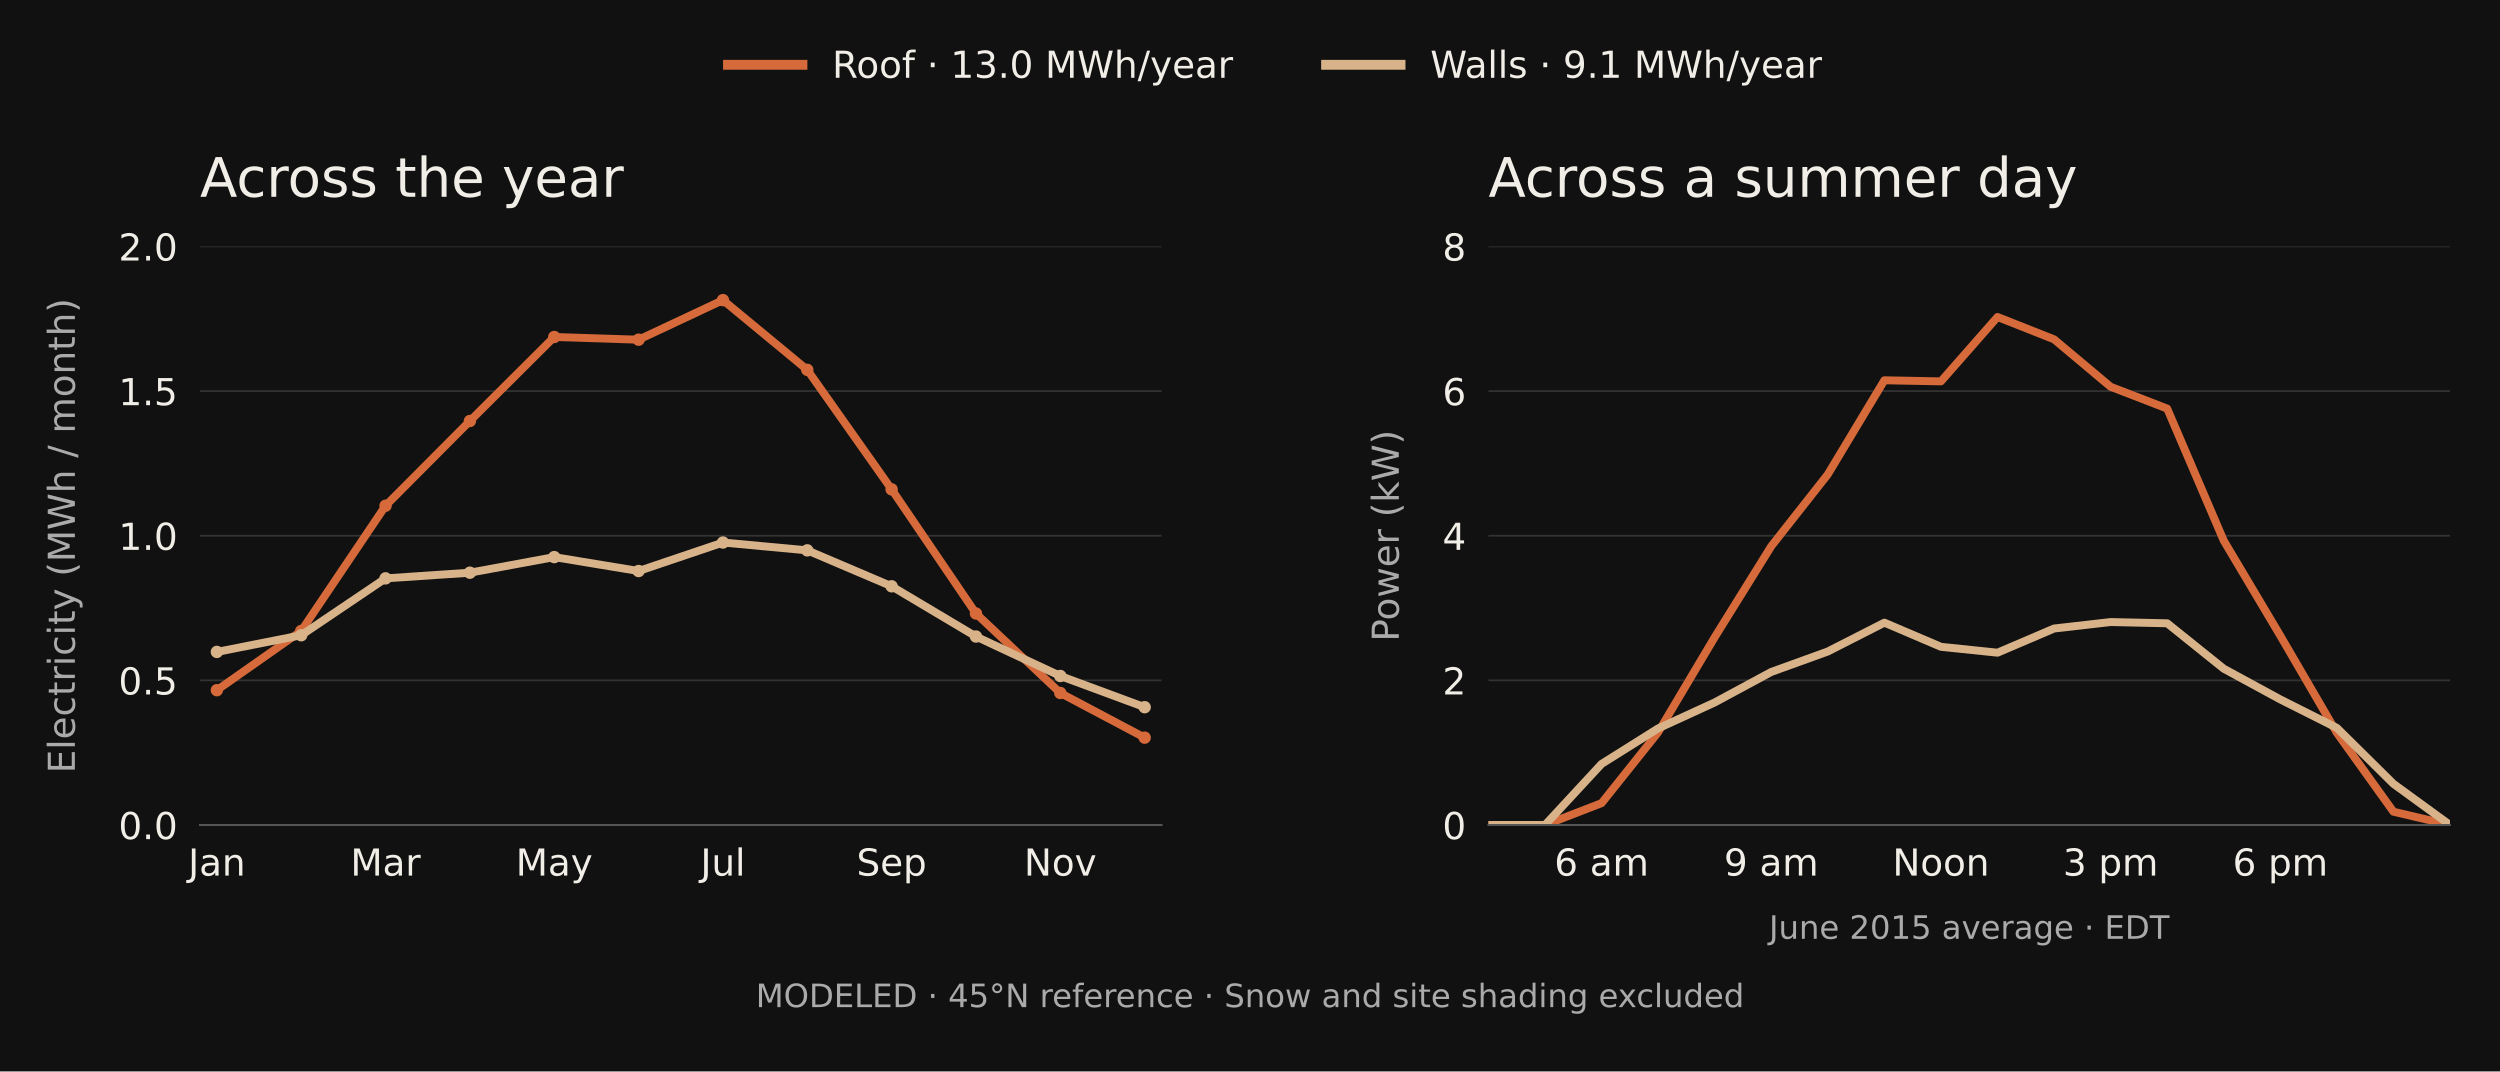
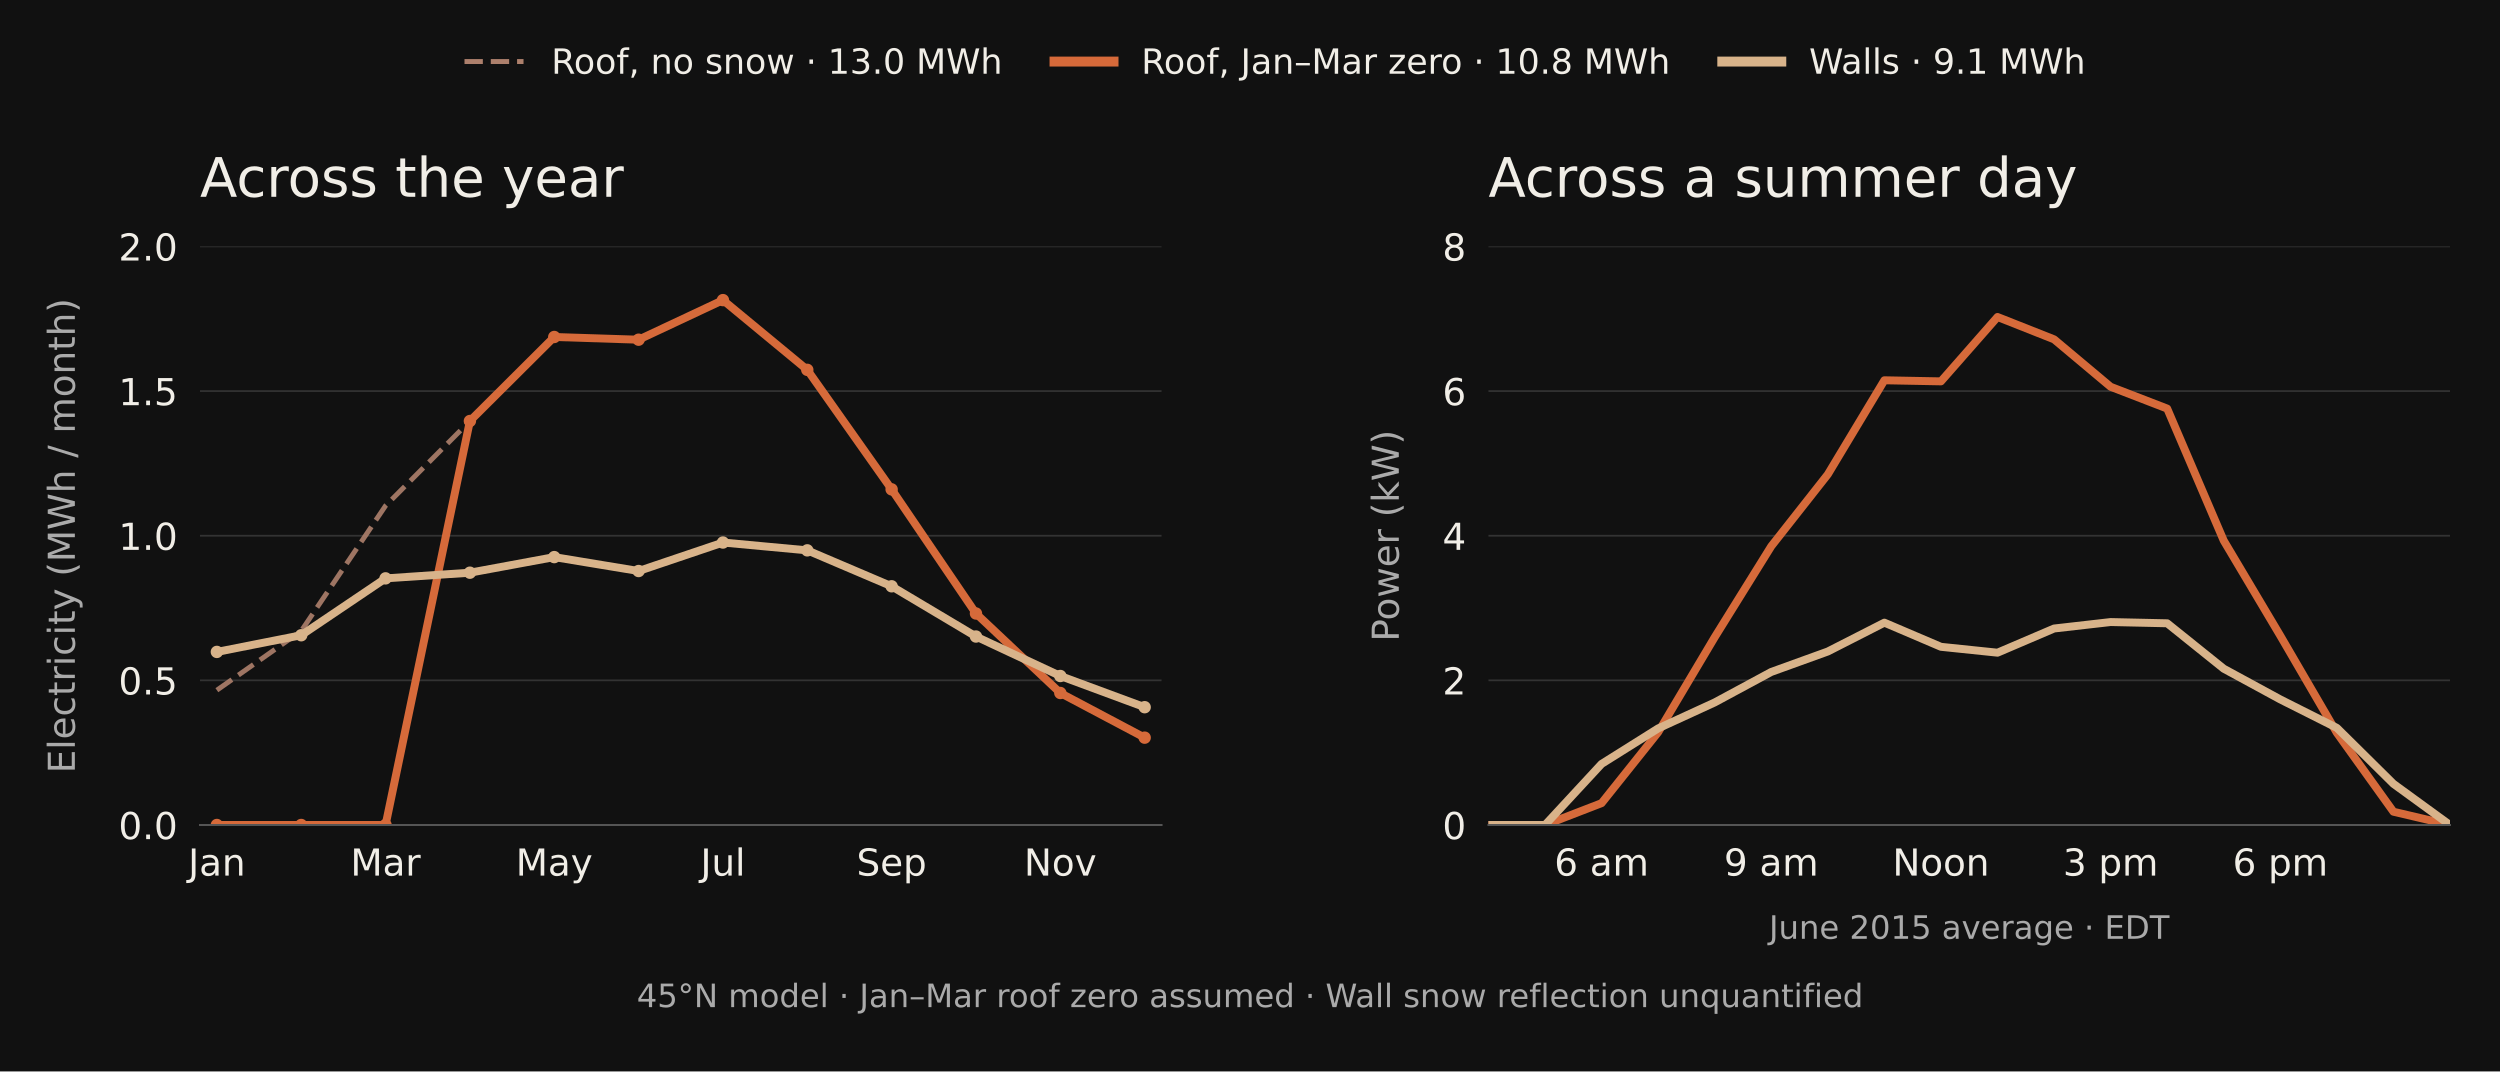
<svg xmlns="http://www.w3.org/2000/svg" xmlns:xlink="http://www.w3.org/1999/xlink" width="1008pt" height="432pt" viewBox="0 0 1008 432" version="1.1">
  <defs>
    <style type="text/css">*{stroke-linejoin: round; stroke-linecap: butt}</style>
  </defs>
  <g id="figure_1">
    <g id="patch_1">
      <path d="M 0 432 L 1008 432 L 1008 0 L 0 0 z " style="fill: #111111" />
    </g>
    <g id="axes_1">
      <g id="patch_2">
        <path d="M 80.64 332.64 L 468.332 332.64 L 468.332 99.36 L 80.64 99.36 z " style="fill: #111111" />
      </g>
      <g id="matplotlib.axis_1">
        <g id="xtick_1">
          <g id="line2d_1" />
          <g id="text_1">
            <text style="font-size: 15px; font-family: 'DejaVu Sans'; text-anchor: middle; fill: #f1eee7" x="87.442" y="353.036" transform="rotate(-0 87.44162 353.0365)">Jan</text>
          </g>
        </g>
        <g id="xtick_2">
          <g id="line2d_2" />
          <g id="text_2">
            <text style="font-size: 15px; font-family: 'DejaVu Sans'; text-anchor: middle; fill: #f1eee7" x="155.458" y="353.036" transform="rotate(-0 155.4578 353.0365)">Mar</text>
          </g>
        </g>
        <g id="xtick_3">
          <g id="line2d_3" />
          <g id="text_3">
            <text style="font-size: 15px; font-family: 'DejaVu Sans'; text-anchor: middle; fill: #f1eee7" x="223.474" y="353.036" transform="rotate(-0 223.474 353.0365)">May</text>
          </g>
        </g>
        <g id="xtick_4">
          <g id="line2d_4" />
          <g id="text_4">
            <text style="font-size: 15px; font-family: 'DejaVu Sans'; text-anchor: middle; fill: #f1eee7" x="291.49" y="353.038" transform="rotate(-0 291.4902 353.0377)">Jul</text>
          </g>
        </g>
        <g id="xtick_5">
          <g id="line2d_5" />
          <g id="text_5">
            <text style="font-size: 15px; font-family: 'DejaVu Sans'; text-anchor: middle; fill: #f1eee7" x="359.506" y="353.036" transform="rotate(-0 359.5064 353.0365)">Sep</text>
          </g>
        </g>
        <g id="xtick_6">
          <g id="line2d_6" />
          <g id="text_6">
            <text style="font-size: 15px; font-family: 'DejaVu Sans'; text-anchor: middle; fill: #f1eee7" x="427.523" y="353.036" transform="rotate(-0 427.5226 353.0365)">Nov</text>
          </g>
        </g>
      </g>
      <g id="matplotlib.axis_2">
        <g id="ytick_1">
          <g id="line2d_7">
-             <path d="M 80.64 332.64 L 468.332 332.64 " clip-path="url(#p5e3c6c7435)" style="fill: none; stroke: #333333; stroke-width: 0.7; stroke-linecap: square" />
+             <path d="M 80.64 332.64 L 468.332 332.64 " clip-path="url(#pa283b59d0f)" style="fill: none; stroke: #333333; stroke-width: 0.7; stroke-linecap: square" />
          </g>
          <g id="line2d_8" />
          <g id="text_7">
            <text style="font-size: 15px; font-family: 'DejaVu Sans'; text-anchor: end; fill: #f1eee7" x="71.64" y="338.338" transform="rotate(-0 71.64 338.3382)">0.0</text>
          </g>
        </g>
        <g id="ytick_2">
          <g id="line2d_9">
-             <path d="M 80.64 274.32 L 468.332 274.32 " clip-path="url(#p5e3c6c7435)" style="fill: none; stroke: #333333; stroke-width: 0.7; stroke-linecap: square" />
+             <path d="M 80.64 274.32 L 468.332 274.32 " clip-path="url(#pa283b59d0f)" style="fill: none; stroke: #333333; stroke-width: 0.7; stroke-linecap: square" />
          </g>
          <g id="line2d_10" />
          <g id="text_8">
            <text style="font-size: 15px; font-family: 'DejaVu Sans'; text-anchor: end; fill: #f1eee7" x="71.64" y="280.018" transform="rotate(-0 71.64 280.0182)">0.5</text>
          </g>
        </g>
        <g id="ytick_3">
          <g id="line2d_11">
-             <path d="M 80.64 216 L 468.332 216 " clip-path="url(#p5e3c6c7435)" style="fill: none; stroke: #333333; stroke-width: 0.7; stroke-linecap: square" />
+             <path d="M 80.64 216 L 468.332 216 " clip-path="url(#pa283b59d0f)" style="fill: none; stroke: #333333; stroke-width: 0.7; stroke-linecap: square" />
          </g>
          <g id="line2d_12" />
          <g id="text_9">
            <text style="font-size: 15px; font-family: 'DejaVu Sans'; text-anchor: end; fill: #f1eee7" x="71.64" y="221.698" transform="rotate(-0 71.64 221.6982)">1.0</text>
          </g>
        </g>
        <g id="ytick_4">
          <g id="line2d_13">
-             <path d="M 80.64 157.68 L 468.332 157.68 " clip-path="url(#p5e3c6c7435)" style="fill: none; stroke: #333333; stroke-width: 0.7; stroke-linecap: square" />
+             <path d="M 80.64 157.68 L 468.332 157.68 " clip-path="url(#pa283b59d0f)" style="fill: none; stroke: #333333; stroke-width: 0.7; stroke-linecap: square" />
          </g>
          <g id="line2d_14" />
          <g id="text_10">
            <text style="font-size: 15px; font-family: 'DejaVu Sans'; text-anchor: end; fill: #f1eee7" x="71.64" y="163.378" transform="rotate(-0 71.64 163.3782)">1.5</text>
          </g>
        </g>
        <g id="ytick_5">
          <g id="line2d_15">
-             <path d="M 80.64 99.36 L 468.332 99.36 " clip-path="url(#p5e3c6c7435)" style="fill: none; stroke: #333333; stroke-width: 0.7; stroke-linecap: square" />
+             <path d="M 80.64 99.36 L 468.332 99.36 " clip-path="url(#pa283b59d0f)" style="fill: none; stroke: #333333; stroke-width: 0.7; stroke-linecap: square" />
          </g>
          <g id="line2d_16" />
          <g id="text_11">
            <text style="font-size: 15px; font-family: 'DejaVu Sans'; text-anchor: end; fill: #f1eee7" x="71.64" y="105.058" transform="rotate(-0 71.64 105.0582)">2.0</text>
          </g>
        </g>
        <g id="text_12">
          <text style="font-size: 15px; font-family: 'DejaVu Sans'; text-anchor: middle; fill: #aaaaaa" x="30.182" y="216" transform="rotate(-90 30.1818 216)">Electricity (MWh / month)</text>
        </g>
      </g>
      <g id="line2d_17">
-         <path d="M 87.442 278.282 L 121.45 254.414 L 155.458 203.915 L 189.466 169.75 L 223.474 135.874 L 257.482 136.966 L 291.49 121.006 L 325.498 149.12 L 359.506 197.313 L 393.514 247.364 L 427.523 279.414 L 461.531 297.424 " clip-path="url(#p5e3c6c7435)" style="fill: none; stroke: #d66a3a; stroke-width: 3.2; stroke-linecap: square" />
+         <path d="M 87.442 278.282 L 121.45 254.414 L 155.458 203.915 L 189.466 169.75 L 223.474 135.874 L 257.482 136.966 L 291.49 121.006 L 325.498 149.12 L 359.506 197.313 L 393.514 247.364 L 427.523 279.414 L 461.531 297.424 " clip-path="url(#pa283b59d0f)" style="fill: none; stroke-dasharray: 7.4,3.2; stroke-dashoffset: 0; stroke: #ad806c; stroke-opacity: 0.9; stroke-width: 2" />
+       </g>
+       <g id="line2d_18">
+         <path d="M 87.442 332.64 L 121.45 332.64 L 155.458 332.64 L 189.466 169.75 L 223.474 135.874 L 257.482 136.966 L 291.49 121.006 L 325.498 149.12 L 359.506 197.313 L 393.514 247.364 L 427.523 279.414 L 461.531 297.424 " clip-path="url(#pa283b59d0f)" style="fill: none; stroke: #d66a3a; stroke-width: 3.2; stroke-linecap: square" />
        <defs>
-           <path id="m66470a702d" d="M 0 2 C 0.53 2 1.039 1.789 1.414 1.414 C 1.789 1.039 2 0.53 2 0 C 2 -0.53 1.789 -1.039 1.414 -1.414 C 1.039 -1.789 0.53 -2 0 -2 C -0.53 -2 -1.039 -1.789 -1.414 -1.414 C -1.789 -1.039 -2 -0.53 -2 0 C -2 0.53 -1.789 1.039 -1.414 1.414 C -1.039 1.789 -0.53 2 0 2 z " style="stroke: #d66a3a" />
+           <path id="m14df8b64ee" d="M 0 2 C 0.53 2 1.039 1.789 1.414 1.414 C 1.789 1.039 2 0.53 2 0 C 2 -0.53 1.789 -1.039 1.414 -1.414 C 1.039 -1.789 0.53 -2 0 -2 C -0.53 -2 -1.039 -1.789 -1.414 -1.414 C -1.789 -1.039 -2 -0.53 -2 0 C -2 0.53 -1.789 1.039 -1.414 1.414 C -1.039 1.789 -0.53 2 0 2 z " style="stroke: #d66a3a" />
        </defs>
-         <g clip-path="url(#p5e3c6c7435)">
-           <use xlink:href="#m66470a702d" x="87.442" y="278.282" style="fill: #d66a3a; stroke: #d66a3a" />
-           <use xlink:href="#m66470a702d" x="121.45" y="254.414" style="fill: #d66a3a; stroke: #d66a3a" />
-           <use xlink:href="#m66470a702d" x="155.458" y="203.915" style="fill: #d66a3a; stroke: #d66a3a" />
-           <use xlink:href="#m66470a702d" x="189.466" y="169.75" style="fill: #d66a3a; stroke: #d66a3a" />
-           <use xlink:href="#m66470a702d" x="223.474" y="135.874" style="fill: #d66a3a; stroke: #d66a3a" />
-           <use xlink:href="#m66470a702d" x="257.482" y="136.966" style="fill: #d66a3a; stroke: #d66a3a" />
-           <use xlink:href="#m66470a702d" x="291.49" y="121.006" style="fill: #d66a3a; stroke: #d66a3a" />
-           <use xlink:href="#m66470a702d" x="325.498" y="149.12" style="fill: #d66a3a; stroke: #d66a3a" />
-           <use xlink:href="#m66470a702d" x="359.506" y="197.313" style="fill: #d66a3a; stroke: #d66a3a" />
-           <use xlink:href="#m66470a702d" x="393.514" y="247.364" style="fill: #d66a3a; stroke: #d66a3a" />
-           <use xlink:href="#m66470a702d" x="427.523" y="279.414" style="fill: #d66a3a; stroke: #d66a3a" />
-           <use xlink:href="#m66470a702d" x="461.531" y="297.424" style="fill: #d66a3a; stroke: #d66a3a" />
-         </g>
-       </g>
-       <g id="line2d_18">
-         <path d="M 87.442 262.852 L 121.45 256.132 L 155.458 233.194 L 189.466 230.911 L 223.474 224.623 L 257.482 230.237 L 291.49 218.745 L 325.498 221.904 L 359.506 236.392 L 393.514 256.648 L 427.523 272.562 L 461.531 285.143 " clip-path="url(#p5e3c6c7435)" style="fill: none; stroke: #d8b38a; stroke-width: 3.2; stroke-linecap: square" />
+         <g clip-path="url(#pa283b59d0f)">
+           <use xlink:href="#m14df8b64ee" x="87.442" y="332.64" style="fill: #d66a3a; stroke: #d66a3a" />
+           <use xlink:href="#m14df8b64ee" x="121.45" y="332.64" style="fill: #d66a3a; stroke: #d66a3a" />
+           <use xlink:href="#m14df8b64ee" x="155.458" y="332.64" style="fill: #d66a3a; stroke: #d66a3a" />
+           <use xlink:href="#m14df8b64ee" x="189.466" y="169.75" style="fill: #d66a3a; stroke: #d66a3a" />
+           <use xlink:href="#m14df8b64ee" x="223.474" y="135.874" style="fill: #d66a3a; stroke: #d66a3a" />
+           <use xlink:href="#m14df8b64ee" x="257.482" y="136.966" style="fill: #d66a3a; stroke: #d66a3a" />
+           <use xlink:href="#m14df8b64ee" x="291.49" y="121.006" style="fill: #d66a3a; stroke: #d66a3a" />
+           <use xlink:href="#m14df8b64ee" x="325.498" y="149.12" style="fill: #d66a3a; stroke: #d66a3a" />
+           <use xlink:href="#m14df8b64ee" x="359.506" y="197.313" style="fill: #d66a3a; stroke: #d66a3a" />
+           <use xlink:href="#m14df8b64ee" x="393.514" y="247.364" style="fill: #d66a3a; stroke: #d66a3a" />
+           <use xlink:href="#m14df8b64ee" x="427.523" y="279.414" style="fill: #d66a3a; stroke: #d66a3a" />
+           <use xlink:href="#m14df8b64ee" x="461.531" y="297.424" style="fill: #d66a3a; stroke: #d66a3a" />
+         </g>
+       </g>
+       <g id="line2d_19">
+         <path d="M 87.442 262.852 L 121.45 256.132 L 155.458 233.194 L 189.466 230.911 L 223.474 224.623 L 257.482 230.237 L 291.49 218.745 L 325.498 221.904 L 359.506 236.392 L 393.514 256.648 L 427.523 272.562 L 461.531 285.143 " clip-path="url(#pa283b59d0f)" style="fill: none; stroke: #d8b38a; stroke-width: 3.2; stroke-linecap: square" />
        <defs>
-           <path id="m9932e4c128" d="M 0 2 C 0.53 2 1.039 1.789 1.414 1.414 C 1.789 1.039 2 0.53 2 0 C 2 -0.53 1.789 -1.039 1.414 -1.414 C 1.039 -1.789 0.53 -2 0 -2 C -0.53 -2 -1.039 -1.789 -1.414 -1.414 C -1.789 -1.039 -2 -0.53 -2 0 C -2 0.53 -1.789 1.039 -1.414 1.414 C -1.039 1.789 -0.53 2 0 2 z " style="stroke: #d8b38a" />
+           <path id="m77d1e60910" d="M 0 2 C 0.53 2 1.039 1.789 1.414 1.414 C 1.789 1.039 2 0.53 2 0 C 2 -0.53 1.789 -1.039 1.414 -1.414 C 1.039 -1.789 0.53 -2 0 -2 C -0.53 -2 -1.039 -1.789 -1.414 -1.414 C -1.789 -1.039 -2 -0.53 -2 0 C -2 0.53 -1.789 1.039 -1.414 1.414 C -1.039 1.789 -0.53 2 0 2 z " style="stroke: #d8b38a" />
        </defs>
-         <g clip-path="url(#p5e3c6c7435)">
-           <use xlink:href="#m9932e4c128" x="87.442" y="262.852" style="fill: #d8b38a; stroke: #d8b38a" />
-           <use xlink:href="#m9932e4c128" x="121.45" y="256.132" style="fill: #d8b38a; stroke: #d8b38a" />
-           <use xlink:href="#m9932e4c128" x="155.458" y="233.194" style="fill: #d8b38a; stroke: #d8b38a" />
-           <use xlink:href="#m9932e4c128" x="189.466" y="230.911" style="fill: #d8b38a; stroke: #d8b38a" />
-           <use xlink:href="#m9932e4c128" x="223.474" y="224.623" style="fill: #d8b38a; stroke: #d8b38a" />
-           <use xlink:href="#m9932e4c128" x="257.482" y="230.237" style="fill: #d8b38a; stroke: #d8b38a" />
-           <use xlink:href="#m9932e4c128" x="291.49" y="218.745" style="fill: #d8b38a; stroke: #d8b38a" />
-           <use xlink:href="#m9932e4c128" x="325.498" y="221.904" style="fill: #d8b38a; stroke: #d8b38a" />
-           <use xlink:href="#m9932e4c128" x="359.506" y="236.392" style="fill: #d8b38a; stroke: #d8b38a" />
-           <use xlink:href="#m9932e4c128" x="393.514" y="256.648" style="fill: #d8b38a; stroke: #d8b38a" />
-           <use xlink:href="#m9932e4c128" x="427.523" y="272.562" style="fill: #d8b38a; stroke: #d8b38a" />
-           <use xlink:href="#m9932e4c128" x="461.531" y="285.143" style="fill: #d8b38a; stroke: #d8b38a" />
+         <g clip-path="url(#pa283b59d0f)">
+           <use xlink:href="#m77d1e60910" x="87.442" y="262.852" style="fill: #d8b38a; stroke: #d8b38a" />
+           <use xlink:href="#m77d1e60910" x="121.45" y="256.132" style="fill: #d8b38a; stroke: #d8b38a" />
+           <use xlink:href="#m77d1e60910" x="155.458" y="233.194" style="fill: #d8b38a; stroke: #d8b38a" />
+           <use xlink:href="#m77d1e60910" x="189.466" y="230.911" style="fill: #d8b38a; stroke: #d8b38a" />
+           <use xlink:href="#m77d1e60910" x="223.474" y="224.623" style="fill: #d8b38a; stroke: #d8b38a" />
+           <use xlink:href="#m77d1e60910" x="257.482" y="230.237" style="fill: #d8b38a; stroke: #d8b38a" />
+           <use xlink:href="#m77d1e60910" x="291.49" y="218.745" style="fill: #d8b38a; stroke: #d8b38a" />
+           <use xlink:href="#m77d1e60910" x="325.498" y="221.904" style="fill: #d8b38a; stroke: #d8b38a" />
+           <use xlink:href="#m77d1e60910" x="359.506" y="236.392" style="fill: #d8b38a; stroke: #d8b38a" />
+           <use xlink:href="#m77d1e60910" x="393.514" y="256.648" style="fill: #d8b38a; stroke: #d8b38a" />
+           <use xlink:href="#m77d1e60910" x="427.523" y="272.562" style="fill: #d8b38a; stroke: #d8b38a" />
+           <use xlink:href="#m77d1e60910" x="461.531" y="285.143" style="fill: #d8b38a; stroke: #d8b38a" />
        </g>
      </g>
      <g id="patch_3">
        <path d="M 80.64 332.64 L 468.332 332.64 " style="fill: none; stroke: #555555; stroke-width: 0.8; stroke-linejoin: miter; stroke-linecap: square" />
      </g>
      <g id="text_13">
        <text style="font-size: 22px; font-family: 'DejaVu Sans'; text-anchor: start; fill: #f1eee7" x="80.64" y="79.36" transform="rotate(-0 80.64 79.36)">Across the year</text>
      </g>
    </g>
    <g id="axes_2">
      <g id="patch_4">
        <path d="M 600.148 332.64 L 987.84 332.64 L 987.84 99.36 L 600.148 99.36 z " style="fill: #111111" />
      </g>
      <g id="matplotlib.axis_3">
        <g id="xtick_7">
-           <g id="line2d_19" />
+           <g id="line2d_20" />
          <g id="text_14">
            <text style="font-size: 15px; font-family: 'DejaVu Sans'; text-anchor: middle; fill: #f1eee7" x="645.759" y="353.036" transform="rotate(-0 645.7586 353.0365)">6 am</text>
          </g>
        </g>
        <g id="xtick_8">
-           <g id="line2d_20" />
+           <g id="line2d_21" />
          <g id="text_15">
            <text style="font-size: 15px; font-family: 'DejaVu Sans'; text-anchor: middle; fill: #f1eee7" x="714.175" y="353.036" transform="rotate(-0 714.1748 353.0365)">9 am</text>
          </g>
        </g>
        <g id="xtick_9">
-           <g id="line2d_21" />
+           <g id="line2d_22" />
          <g id="text_16">
            <text style="font-size: 15px; font-family: 'DejaVu Sans'; text-anchor: middle; fill: #f1eee7" x="782.591" y="353.036" transform="rotate(-0 782.5911 353.0365)">Noon</text>
          </g>
        </g>
        <g id="xtick_10">
-           <g id="line2d_22" />
+           <g id="line2d_23" />
          <g id="text_17">
            <text style="font-size: 15px; font-family: 'DejaVu Sans'; text-anchor: middle; fill: #f1eee7" x="851.007" y="353.036" transform="rotate(-0 851.0074 353.0365)">3 pm</text>
          </g>
        </g>
        <g id="xtick_11">
-           <g id="line2d_23" />
+           <g id="line2d_24" />
          <g id="text_18">
            <text style="font-size: 15px; font-family: 'DejaVu Sans'; text-anchor: middle; fill: #f1eee7" x="919.424" y="353.036" transform="rotate(-0 919.4237 353.0365)">6 pm</text>
          </g>
        </g>
        <g id="text_19">
          <text style="font-size: 13px; font-family: 'DejaVu Sans'; text-anchor: middle; fill: #aaaaaa" x="793.994" y="378.517" transform="rotate(-0 793.9938 378.517)">June 2015 average · EDT</text>
        </g>
      </g>
      <g id="matplotlib.axis_4">
        <g id="ytick_6">
-           <g id="line2d_24">
-             <path d="M 600.148 332.64 L 987.84 332.64 " clip-path="url(#p7ef65a8f34)" style="fill: none; stroke: #333333; stroke-width: 0.7; stroke-linecap: square" />
-           </g>
-           <g id="line2d_25" />
+           <g id="line2d_25">
+             <path d="M 600.148 332.64 L 987.84 332.64 " clip-path="url(#pd89f78a066)" style="fill: none; stroke: #333333; stroke-width: 0.7; stroke-linecap: square" />
+           </g>
+           <g id="line2d_26" />
          <g id="text_20">
            <text style="font-size: 15px; font-family: 'DejaVu Sans'; text-anchor: end; fill: #f1eee7" x="591.148" y="338.338" transform="rotate(-0 591.1477 338.3382)">0</text>
          </g>
        </g>
        <g id="ytick_7">
-           <g id="line2d_26">
-             <path d="M 600.148 274.32 L 987.84 274.32 " clip-path="url(#p7ef65a8f34)" style="fill: none; stroke: #333333; stroke-width: 0.7; stroke-linecap: square" />
-           </g>
-           <g id="line2d_27" />
+           <g id="line2d_27">
+             <path d="M 600.148 274.32 L 987.84 274.32 " clip-path="url(#pd89f78a066)" style="fill: none; stroke: #333333; stroke-width: 0.7; stroke-linecap: square" />
+           </g>
+           <g id="line2d_28" />
          <g id="text_21">
            <text style="font-size: 15px; font-family: 'DejaVu Sans'; text-anchor: end; fill: #f1eee7" x="591.148" y="280.018" transform="rotate(-0 591.1477 280.0182)">2</text>
          </g>
        </g>
        <g id="ytick_8">
-           <g id="line2d_28">
-             <path d="M 600.148 216 L 987.84 216 " clip-path="url(#p7ef65a8f34)" style="fill: none; stroke: #333333; stroke-width: 0.7; stroke-linecap: square" />
-           </g>
-           <g id="line2d_29" />
+           <g id="line2d_29">
+             <path d="M 600.148 216 L 987.84 216 " clip-path="url(#pd89f78a066)" style="fill: none; stroke: #333333; stroke-width: 0.7; stroke-linecap: square" />
+           </g>
+           <g id="line2d_30" />
          <g id="text_22">
            <text style="font-size: 15px; font-family: 'DejaVu Sans'; text-anchor: end; fill: #f1eee7" x="591.148" y="221.698" transform="rotate(-0 591.1477 221.6982)">4</text>
          </g>
        </g>
        <g id="ytick_9">
-           <g id="line2d_30">
-             <path d="M 600.148 157.68 L 987.84 157.68 " clip-path="url(#p7ef65a8f34)" style="fill: none; stroke: #333333; stroke-width: 0.7; stroke-linecap: square" />
-           </g>
-           <g id="line2d_31" />
+           <g id="line2d_31">
+             <path d="M 600.148 157.68 L 987.84 157.68 " clip-path="url(#pd89f78a066)" style="fill: none; stroke: #333333; stroke-width: 0.7; stroke-linecap: square" />
+           </g>
+           <g id="line2d_32" />
          <g id="text_23">
            <text style="font-size: 15px; font-family: 'DejaVu Sans'; text-anchor: end; fill: #f1eee7" x="591.148" y="163.378" transform="rotate(-0 591.1477 163.3782)">6</text>
          </g>
        </g>
        <g id="ytick_10">
-           <g id="line2d_32">
-             <path d="M 600.148 99.36 L 987.84 99.36 " clip-path="url(#p7ef65a8f34)" style="fill: none; stroke: #333333; stroke-width: 0.7; stroke-linecap: square" />
-           </g>
-           <g id="line2d_33" />
+           <g id="line2d_33">
+             <path d="M 600.148 99.36 L 987.84 99.36 " clip-path="url(#pd89f78a066)" style="fill: none; stroke: #333333; stroke-width: 0.7; stroke-linecap: square" />
+           </g>
+           <g id="line2d_34" />
          <g id="text_24">
            <text style="font-size: 15px; font-family: 'DejaVu Sans'; text-anchor: end; fill: #f1eee7" x="591.148" y="105.058" transform="rotate(-0 591.1477 105.0582)">8</text>
          </g>
        </g>
        <g id="text_25">
          <text style="font-size: 15px; font-family: 'DejaVu Sans'; text-anchor: middle; fill: #aaaaaa" x="564" y="216" transform="rotate(-90 564.0004 216)">Power (kW)</text>
        </g>
      </g>
-       <g id="line2d_34">
-         <path d="M 508.926 332.64 L 531.731 332.64 L 554.537 332.64 L 577.342 332.64 L 600.148 332.64 L 622.953 332.64 L 645.759 323.828 L 668.564 295.259 L 691.369 256.928 L 714.175 220.243 L 736.98 191.26 L 759.786 153.329 L 782.591 153.767 L 805.397 127.805 L 828.202 136.826 L 851.007 155.948 L 873.813 164.746 L 896.618 217.99 L 919.424 256.329 L 942.229 295.492 L 965.035 327.288 L 987.84 332.64 L 1009 332.64 " clip-path="url(#p7ef65a8f34)" style="fill: none; stroke: #d66a3a; stroke-width: 3.2; stroke-linecap: square" />
-       </g>
      <g id="line2d_35">
-         <path d="M 508.926 332.64 L 531.731 332.64 L 554.537 332.64 L 577.342 332.64 L 600.148 332.64 L 622.953 332.64 L 645.759 308.012 L 668.564 293.697 L 691.369 283.229 L 714.175 270.926 L 736.98 262.681 L 759.786 251.057 L 782.591 260.794 L 805.397 263.165 L 828.202 253.414 L 851.007 250.81 L 873.813 251.312 L 896.618 269.626 L 919.424 282.014 L 942.229 293.487 L 965.035 316.044 L 987.84 332.64 L 1009 332.64 " clip-path="url(#p7ef65a8f34)" style="fill: none; stroke: #d8b38a; stroke-width: 3.2; stroke-linecap: square" />
+         <path d="M 508.926 332.64 L 531.731 332.64 L 554.537 332.64 L 577.342 332.64 L 600.148 332.64 L 622.953 332.64 L 645.759 323.828 L 668.564 295.259 L 691.369 256.928 L 714.175 220.243 L 736.98 191.26 L 759.786 153.329 L 782.591 153.767 L 805.397 127.805 L 828.202 136.826 L 851.007 155.948 L 873.813 164.746 L 896.618 217.99 L 919.424 256.329 L 942.229 295.492 L 965.035 327.288 L 987.84 332.64 L 1009 332.64 " clip-path="url(#pd89f78a066)" style="fill: none; stroke: #d66a3a; stroke-width: 3.2; stroke-linecap: square" />
+       </g>
+       <g id="line2d_36">
+         <path d="M 508.926 332.64 L 531.731 332.64 L 554.537 332.64 L 577.342 332.64 L 600.148 332.64 L 622.953 332.64 L 645.759 308.012 L 668.564 293.697 L 691.369 283.229 L 714.175 270.926 L 736.98 262.681 L 759.786 251.057 L 782.591 260.794 L 805.397 263.165 L 828.202 253.414 L 851.007 250.81 L 873.813 251.312 L 896.618 269.626 L 919.424 282.014 L 942.229 293.487 L 965.035 316.044 L 987.84 332.64 L 1009 332.64 " clip-path="url(#pd89f78a066)" style="fill: none; stroke: #d8b38a; stroke-width: 3.2; stroke-linecap: square" />
      </g>
      <g id="patch_5">
        <path d="M 600.148 332.64 L 987.84 332.64 " style="fill: none; stroke: #555555; stroke-width: 0.8; stroke-linejoin: miter; stroke-linecap: square" />
      </g>
      <g id="text_26">
        <text style="font-size: 22px; font-family: 'DejaVu Sans'; text-anchor: start; fill: #f1eee7" x="600.148" y="79.36" transform="rotate(-0 600.1477 79.36)">Across a summer day</text>
      </g>
    </g>
    <g id="text_27">
-       <text style="font-size: 13px; font-family: 'DejaVu Sans'; text-anchor: middle; fill: #aaaaaa" x="504" y="406.08" transform="rotate(-0 504 406.08)">MODELED · 45°N reference · Snow and site shading excluded</text>
+       <text style="font-size: 13px; font-family: 'DejaVu Sans'; text-anchor: middle; fill: #aaaaaa" x="504" y="406.08" transform="rotate(-0 504 406.08)">45°N model · Jan–Mar roof zero assumed · Wall snow reflection unquantified</text>
    </g>
    <g id="legend_1">
-       <g id="line2d_36">
-         <path d="M 293.535 26.128 L 308.535 26.128 L 323.535 26.128 " style="fill: none; stroke: #d66a3a; stroke-width: 4; stroke-linecap: square" />
+       <g id="line2d_37">
+         <path d="M 187.284 24.818 L 199.184 24.818 L 211.084 24.818 " style="fill: none; stroke-dasharray: 7.4,3.2; stroke-dashoffset: 0; stroke: #ad806c; stroke-width: 2" />
      </g>
      <g id="text_28">
-         <text style="font-size: 15px; font-family: 'DejaVu Sans'; text-anchor: start; fill: #f1eee7" x="335.535" y="31.378" transform="rotate(-0 335.5355 31.37766)">Roof · 13.0 MWh/year</text>
-       </g>
-       <g id="line2d_37">
-         <path d="M 534.689 26.128 L 549.689 26.128 L 564.689 26.128 " style="fill: none; stroke: #d8b38a; stroke-width: 4; stroke-linecap: square" />
+         <text style="font-size: 14px; font-family: 'DejaVu Sans'; text-anchor: start; fill: #f1eee7" x="222.284" y="29.718" transform="rotate(-0 222.2839 29.71781)">Roof, no snow · 13.0 MWh</text>
+       </g>
+       <g id="line2d_38">
+         <path d="M 425.177 24.818 L 437.077 24.818 L 448.977 24.818 " style="fill: none; stroke: #d66a3a; stroke-width: 4; stroke-linecap: square" />
      </g>
      <g id="text_29">
-         <text style="font-size: 15px; font-family: 'DejaVu Sans'; text-anchor: start; fill: #f1eee7" x="576.689" y="31.378" transform="rotate(-0 576.6886 31.37766)">Walls · 9.1 MWh/year</text>
+         <text style="font-size: 14px; font-family: 'DejaVu Sans'; text-anchor: start; fill: #f1eee7" x="460.177" y="29.718" transform="rotate(-0 460.1767 29.71781)">Roof, Jan–Mar zero · 10.8 MWh</text>
+       </g>
+       <g id="line2d_39">
+         <path d="M 694.421 24.818 L 706.321 24.818 L 718.221 24.818 " style="fill: none; stroke: #d8b38a; stroke-width: 4; stroke-linecap: square" />
+       </g>
+       <g id="text_30">
+         <text style="font-size: 14px; font-family: 'DejaVu Sans'; text-anchor: start; fill: #f1eee7" x="729.421" y="29.718" transform="rotate(-0 729.4208 29.71781)">Walls · 9.1 MWh</text>
      </g>
    </g>
  </g>
  <defs>
-     <clipPath id="p5e3c6c7435">
+     <clipPath id="pa283b59d0f">
      <rect x="80.64" y="99.36" width="387.692" height="233.28" />
    </clipPath>
-     <clipPath id="p7ef65a8f34">
+     <clipPath id="pd89f78a066">
      <rect x="600.148" y="99.36" width="387.692" height="233.28" />
    </clipPath>
  </defs>
</svg>
